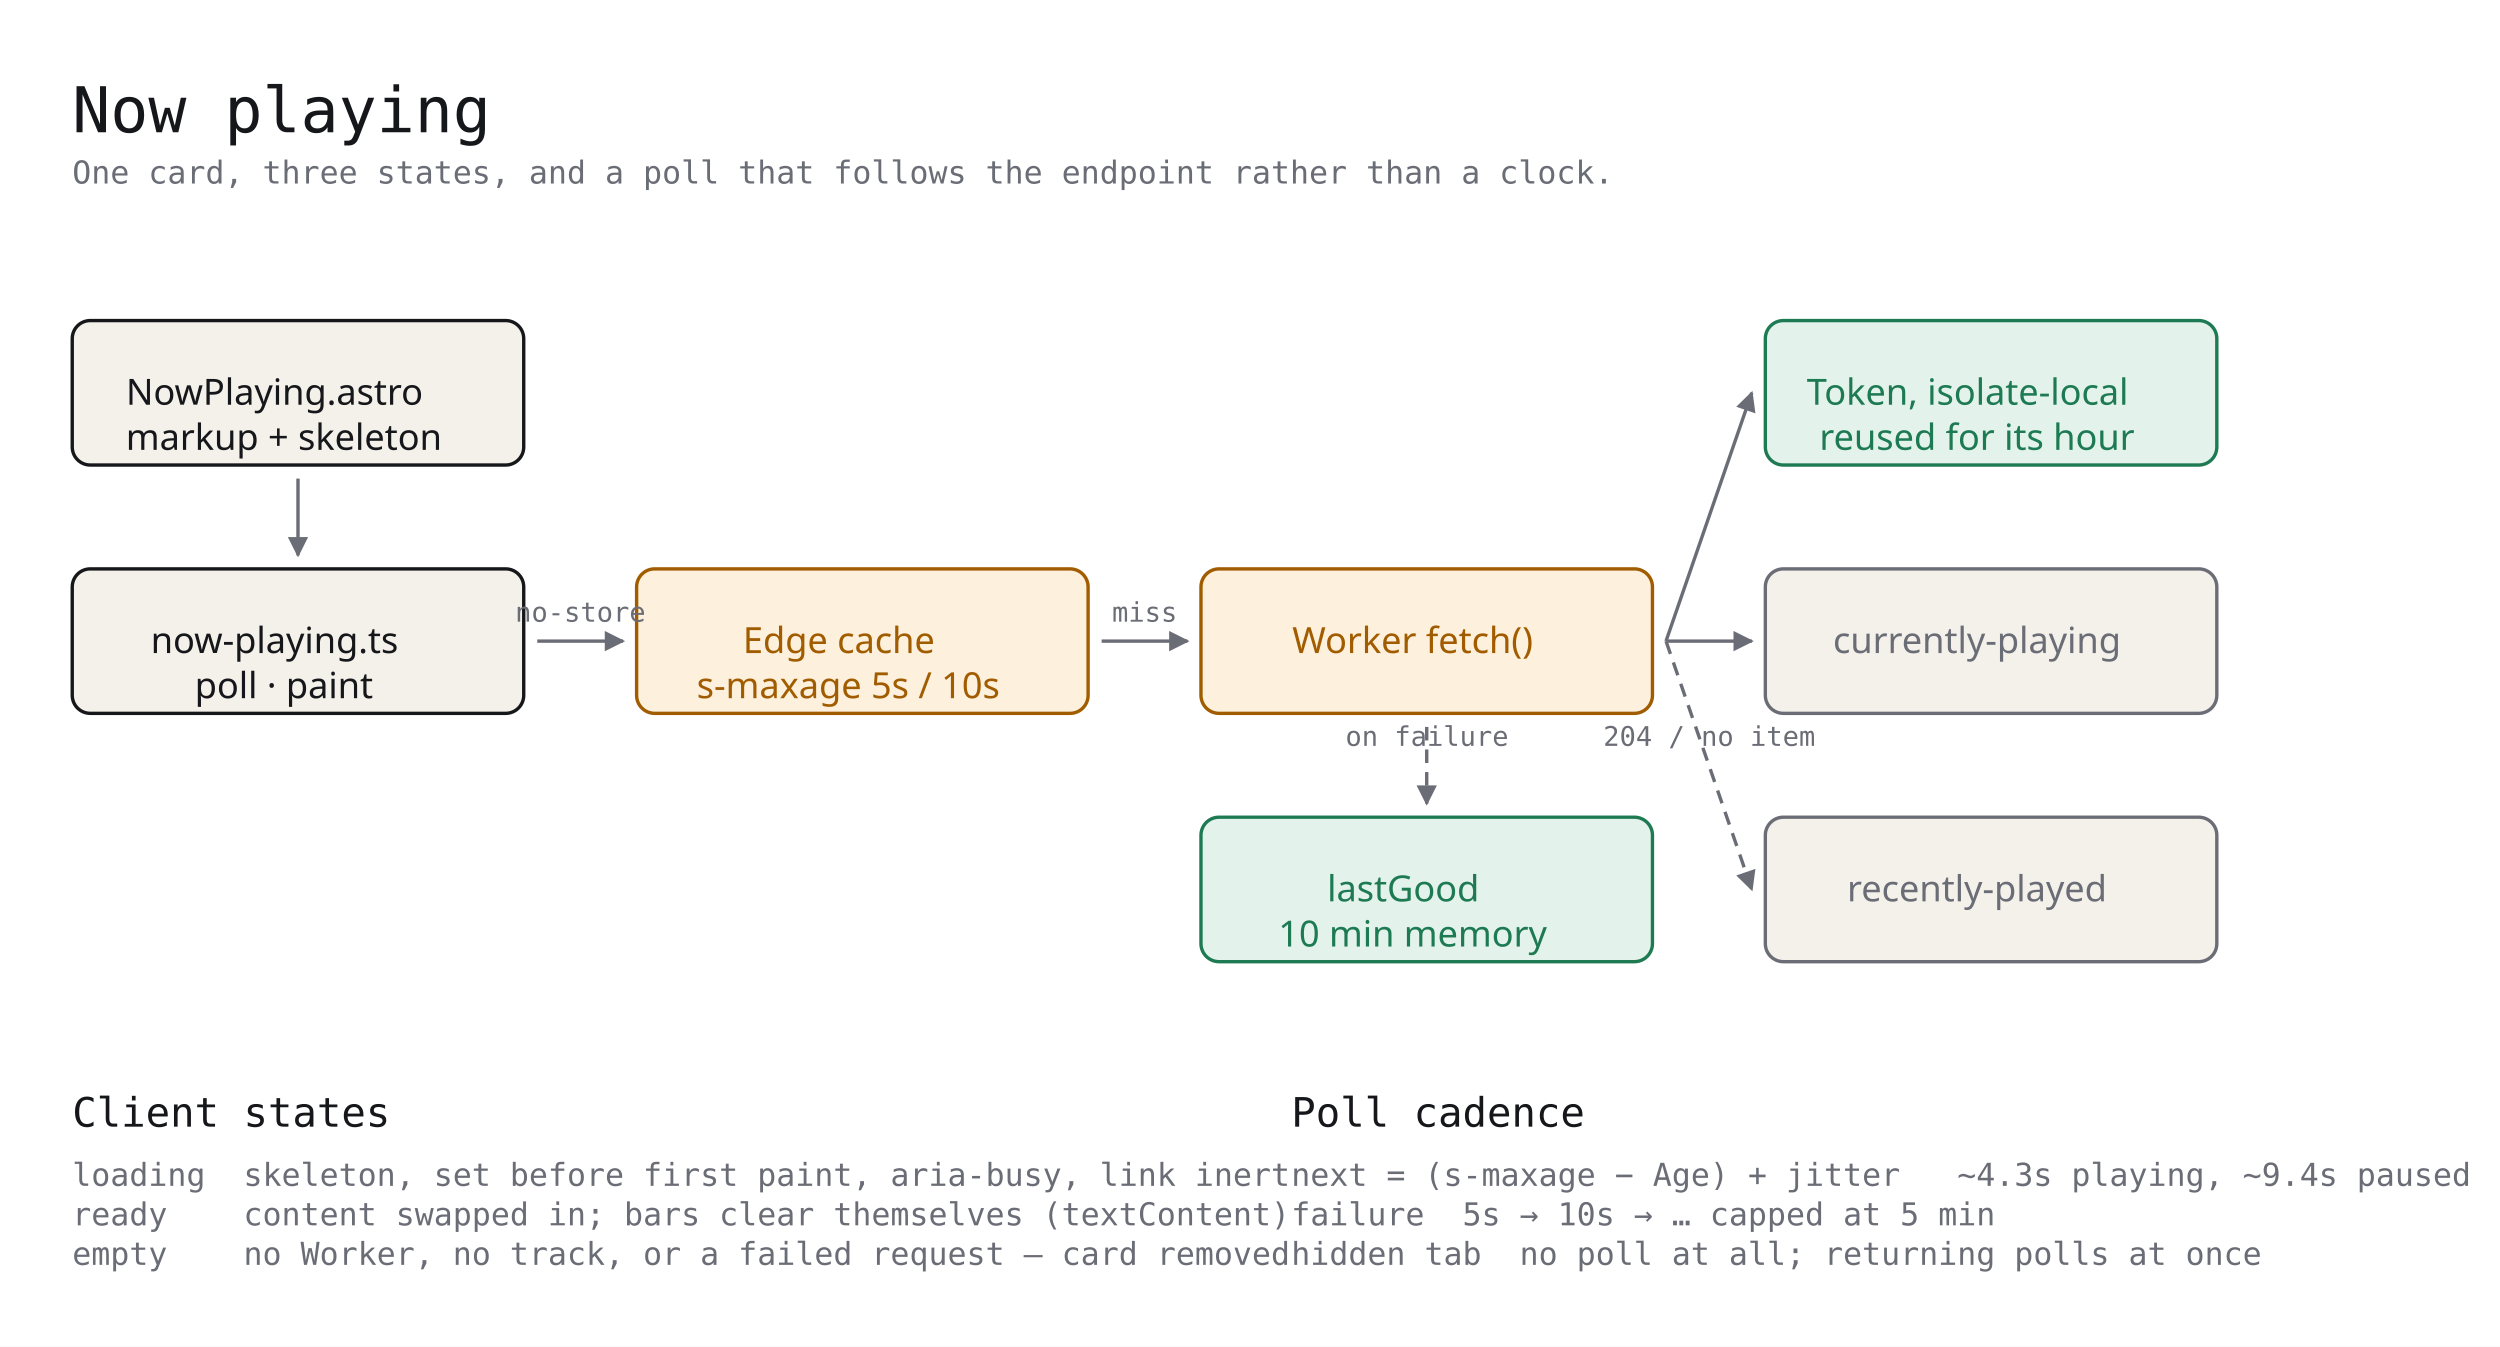
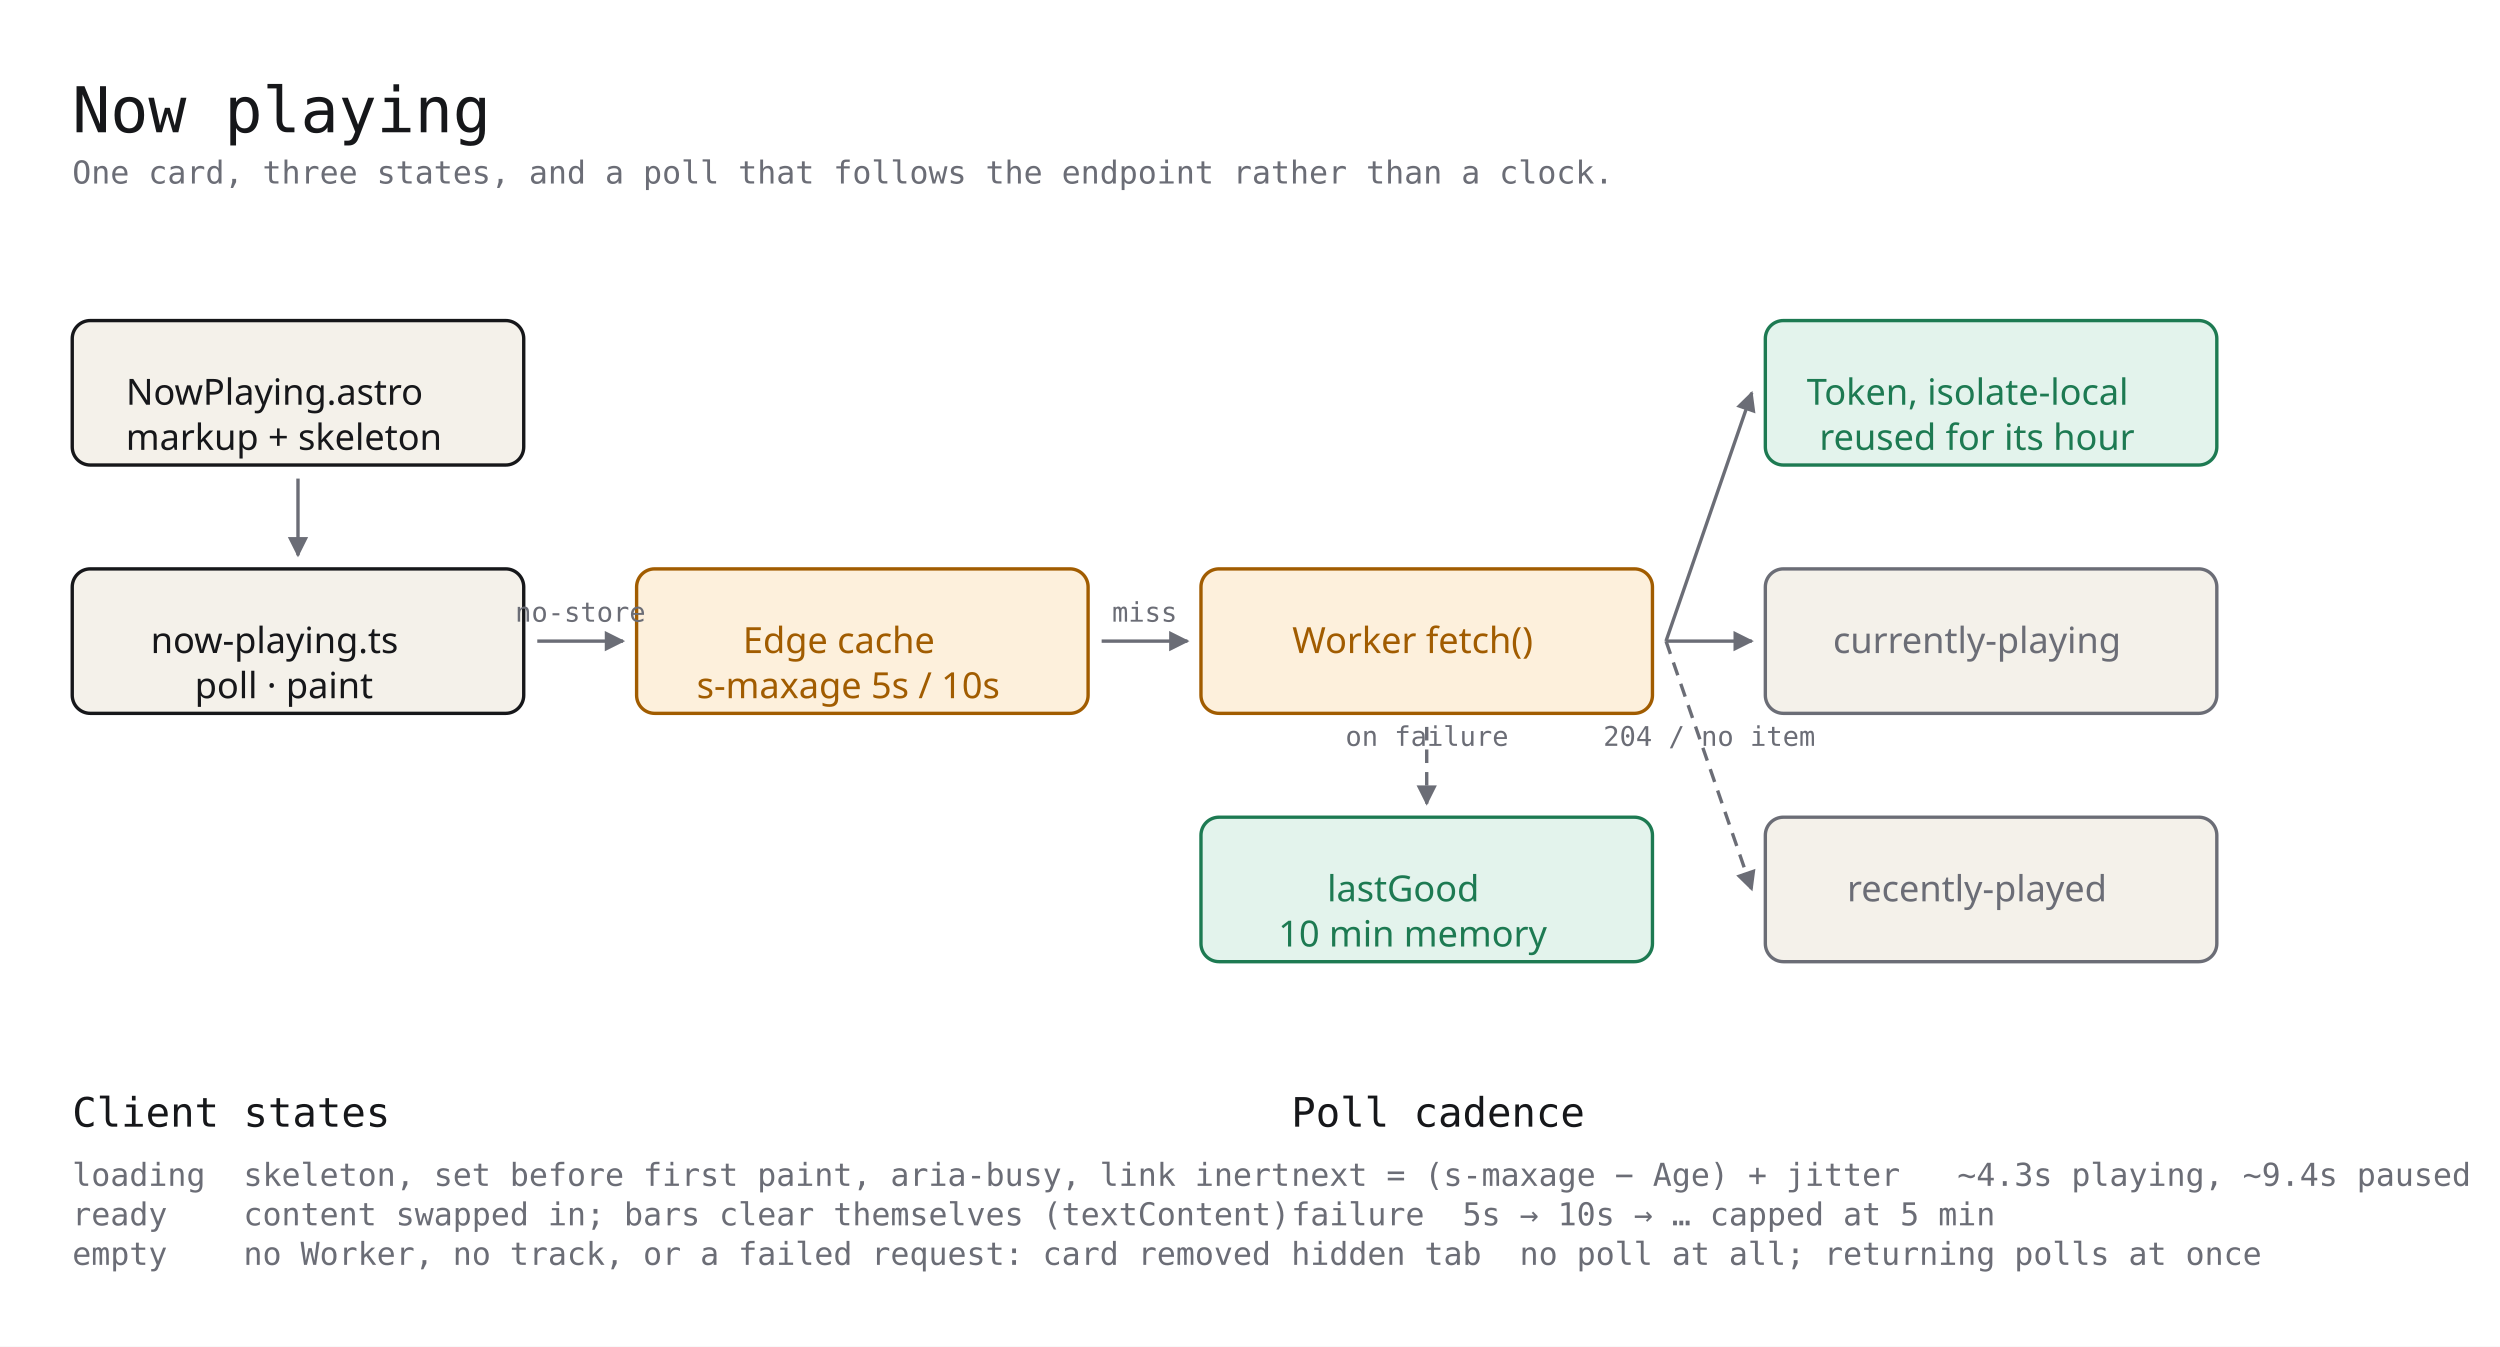
<svg xmlns="http://www.w3.org/2000/svg" viewBox="28 8 1107.44 596.5" width="1107.44" height="596.5" role="img">
  <defs>
    <marker id="head-6b6d76" viewBox="0 0 10 10" refX="9" refY="5" markerWidth="6" markerHeight="6" orient="auto-start-reverse">
      <path d="M0 0 L10 5 L0 10 z" fill="#6b6d76" />
    </marker>
  </defs>
  <rect x="28" y="8" width="1107.44" height="596.5" fill="#ffffff" />
  <text xml:space="preserve" x="60" y="66.6" fill="#16171a" font-family="ui-monospace, SFMono-Regular, Menlo, monospace" font-size="28" text-anchor="start">
    <tspan x="60" dy="0">Now playing</tspan>
  </text>
  <text xml:space="preserve" x="60" y="89.3" fill="#6b6d76" font-family="ui-monospace, SFMono-Regular, Menlo, monospace" font-size="14" text-anchor="start">
    <tspan x="60" dy="0">One card, three states, and a poll that follows the endpoint rather than a clock.</tspan>
  </text>
  <rect x="60" y="150" width="200" height="64" rx="8" fill="#f4f1ea" stroke="#16171a" stroke-width="1.5" />
  <text xml:space="preserve" x="160" y="187.28" fill="#16171a" font-family="ui-sans-serif, system-ui, sans-serif" font-size="16" text-anchor="middle">
    <tspan x="160" dy="0">NowPlaying.astro</tspan>
    <tspan x="160" dy="20">markup + skeleton</tspan>
  </text>
  <rect x="60" y="260" width="200" height="64" rx="8" fill="#f4f1ea" stroke="#16171a" stroke-width="1.5" />
  <text xml:space="preserve" x="160" y="297.28" fill="#16171a" font-family="ui-sans-serif, system-ui, sans-serif" font-size="16" text-anchor="middle">
    <tspan x="160" dy="0">now-playing.ts</tspan>
    <tspan x="160" dy="20">poll · paint</tspan>
  </text>
  <rect x="310" y="260" width="200" height="64" rx="8" fill="#fdf0dc" stroke="#a15c00" stroke-width="1.5" />
  <text xml:space="preserve" x="410" y="297.28" fill="#a15c00" font-family="ui-sans-serif, system-ui, sans-serif" font-size="16" text-anchor="middle">
    <tspan x="410" dy="0">Edge cache</tspan>
    <tspan x="410" dy="20">s-maxage 5s / 10s</tspan>
  </text>
  <rect x="560" y="260" width="200" height="64" rx="8" fill="#fdf0dc" stroke="#a15c00" stroke-width="1.5" />
  <text xml:space="preserve" x="660" y="297.28" fill="#a15c00" font-family="ui-sans-serif, system-ui, sans-serif" font-size="16" text-anchor="middle">
    <tspan x="660" dy="0">Worker fetch()</tspan>
  </text>
  <rect x="810" y="150" width="200" height="64" rx="8" fill="#e3f3ec" stroke="#1d7a52" stroke-width="1.5" />
  <text xml:space="preserve" x="910" y="187.28" fill="#1d7a52" font-family="ui-sans-serif, system-ui, sans-serif" font-size="16" text-anchor="middle">
    <tspan x="910" dy="0">Token, isolate-local</tspan>
    <tspan x="910" dy="20">reused for its hour</tspan>
  </text>
  <rect x="810" y="260" width="200" height="64" rx="8" fill="#f4f1ea" stroke="#6b6d76" stroke-width="1.5" />
  <text xml:space="preserve" x="910" y="297.28" fill="#6b6d76" font-family="ui-sans-serif, system-ui, sans-serif" font-size="16" text-anchor="middle">
    <tspan x="910" dy="0">currently-playing</tspan>
  </text>
  <rect x="810" y="370" width="200" height="64" rx="8" fill="#f4f1ea" stroke="#6b6d76" stroke-width="1.5" />
  <text xml:space="preserve" x="910" y="407.28" fill="#6b6d76" font-family="ui-sans-serif, system-ui, sans-serif" font-size="16" text-anchor="middle">
    <tspan x="910" dy="0">recently-played</tspan>
  </text>
  <rect x="560" y="370" width="200" height="64" rx="8" fill="#e3f3ec" stroke="#1d7a52" stroke-width="1.5" />
  <text xml:space="preserve" x="660" y="407.28" fill="#1d7a52" font-family="ui-sans-serif, system-ui, sans-serif" font-size="16" text-anchor="middle">
    <tspan x="660" dy="0">lastGood</tspan>
    <tspan x="660" dy="20">10 min memory</tspan>
  </text>
  <polyline points="160,220 160,254" fill="none" stroke="#6b6d76" stroke-width="1.5" marker-end="url(#head-6b6d76)" />
  <polyline points="266,292 304,292" fill="none" stroke="#6b6d76" stroke-width="1.5" marker-end="url(#head-6b6d76)" />
  <text xml:space="preserve" x="256.2" y="283.4" fill="#6b6d76" font-family="ui-monospace, SFMono-Regular, Menlo, monospace" font-size="12" text-anchor="start">
    <tspan x="256.2" dy="0">no-store</tspan>
  </text>
  <polyline points="516,292 554,292" fill="none" stroke="#6b6d76" stroke-width="1.5" marker-end="url(#head-6b6d76)" />
  <text xml:space="preserve" x="520.6" y="283.4" fill="#6b6d76" font-family="ui-monospace, SFMono-Regular, Menlo, monospace" font-size="12" text-anchor="start">
    <tspan x="520.6" dy="0">miss</tspan>
  </text>
  <polyline points="766,292 804,182" fill="none" stroke="#6b6d76" stroke-width="1.5" marker-end="url(#head-6b6d76)" />
  <polyline points="766,292 804,292" fill="none" stroke="#6b6d76" stroke-width="1.5" marker-end="url(#head-6b6d76)" />
  <polyline points="766,292 804,402" fill="none" stroke="#6b6d76" stroke-width="1.5" stroke-dasharray="6 4" marker-end="url(#head-6b6d76)" />
  <text xml:space="preserve" x="738.2" y="338.4" fill="#6b6d76" font-family="ui-monospace, SFMono-Regular, Menlo, monospace" font-size="12" text-anchor="start">
    <tspan x="738.2" dy="0">204 / no item</tspan>
  </text>
  <polyline points="660,330 660,364" fill="none" stroke="#6b6d76" stroke-width="1.5" stroke-dasharray="6 4" marker-end="url(#head-6b6d76)" />
  <text xml:space="preserve" x="624" y="338.4" fill="#6b6d76" font-family="ui-monospace, SFMono-Regular, Menlo, monospace" font-size="12" text-anchor="start">
    <tspan x="624" dy="0">on failure</tspan>
  </text>
  <text xml:space="preserve" x="60" y="507.1" fill="#16171a" font-family="ui-monospace, SFMono-Regular, Menlo, monospace" font-size="18" text-anchor="start">
    <tspan x="60" dy="0">Client states</tspan>
  </text>
  <text xml:space="preserve" x="60" y="533.3" fill="#6b6d76" font-family="ui-monospace, SFMono-Regular, Menlo, monospace" font-size="14" text-anchor="start">
    <tspan x="60" dy="0">loading  skeleton, set before first paint, aria-busy, link inert</tspan>
    <tspan x="60" dy="17.5">ready    content swapped in; bars clear themselves (textContent)</tspan>
-     <tspan x="60" dy="17.5">empty    no Worker, no track, or a failed request — card removed</tspan>
+     <tspan x="60" dy="17.5">empty    no Worker, no track, or a failed request: card removed</tspan>
  </text>
  <text xml:space="preserve" x="600" y="507.1" fill="#16171a" font-family="ui-monospace, SFMono-Regular, Menlo, monospace" font-size="18" text-anchor="start">
    <tspan x="600" dy="0">Poll cadence</tspan>
  </text>
  <text xml:space="preserve" x="600" y="533.3" fill="#6b6d76" font-family="ui-monospace, SFMono-Regular, Menlo, monospace" font-size="14" text-anchor="start">
    <tspan x="600" dy="0">next = (s-maxage − Age) + jitter   ~4.3s playing, ~9.4s paused</tspan>
    <tspan x="600" dy="17.5">failure  5s → 10s → … capped at 5 min</tspan>
    <tspan x="600" dy="17.5">hidden tab  no poll at all; returning polls at once</tspan>
  </text>
</svg>
